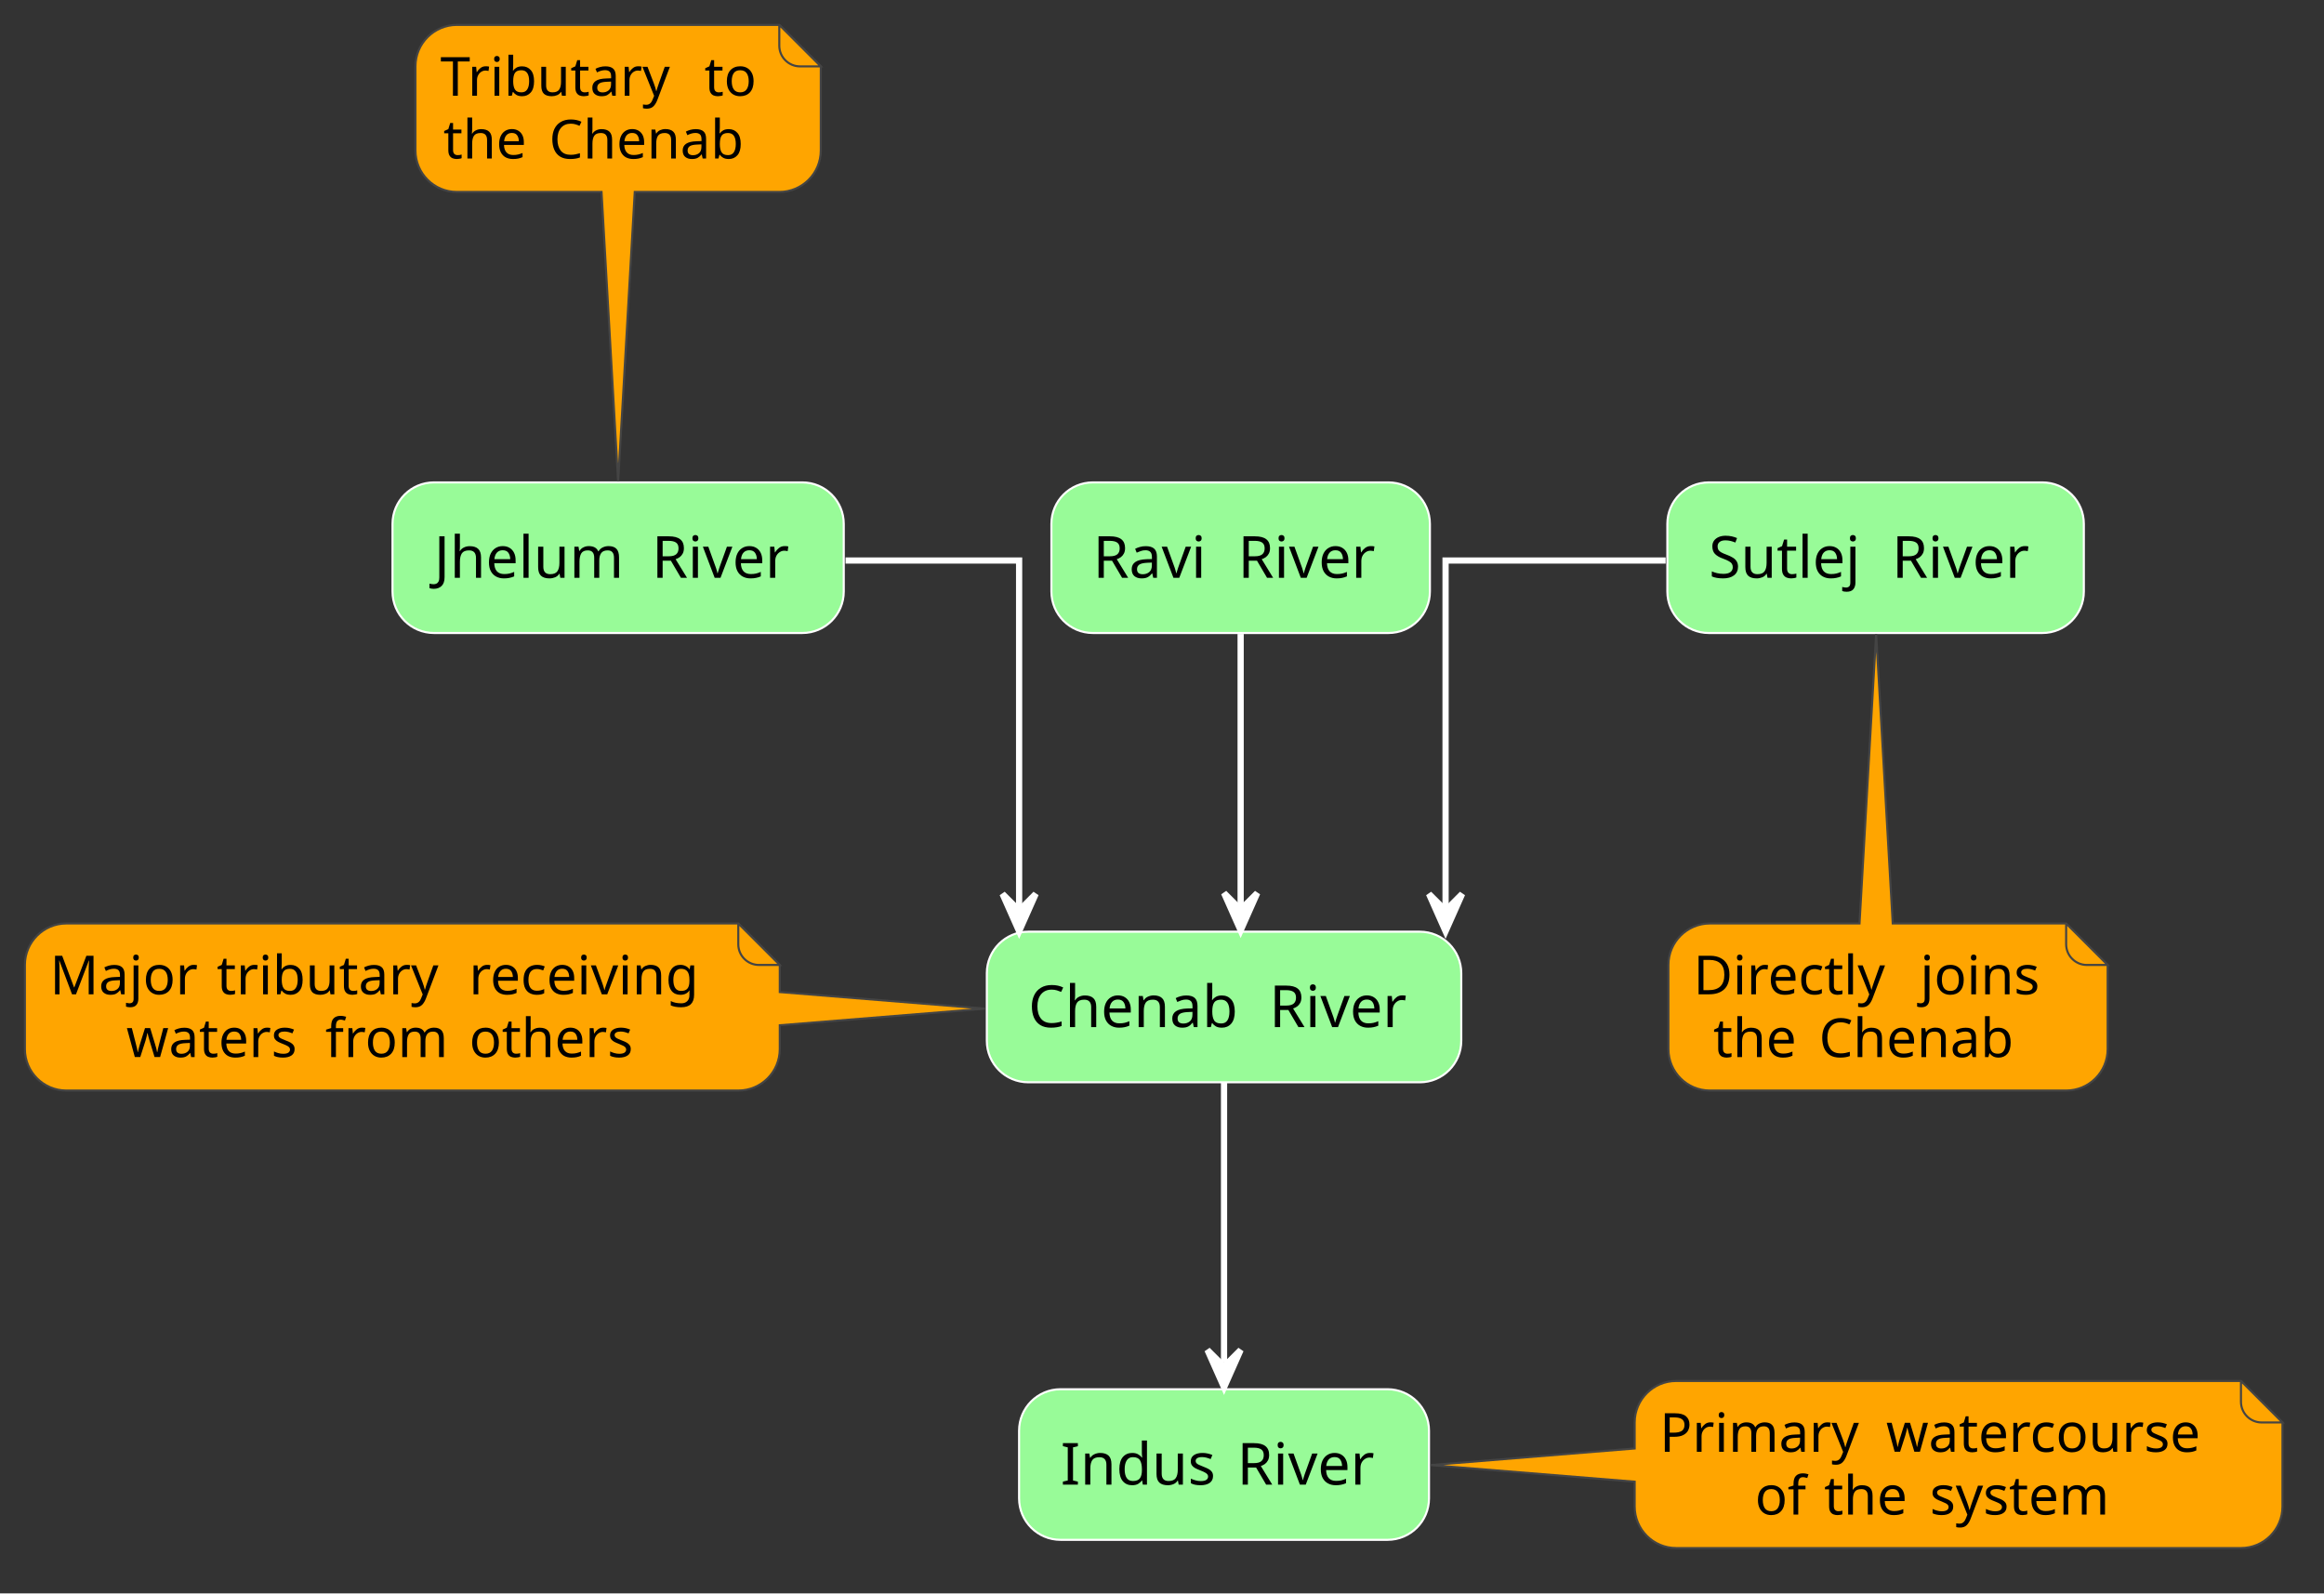
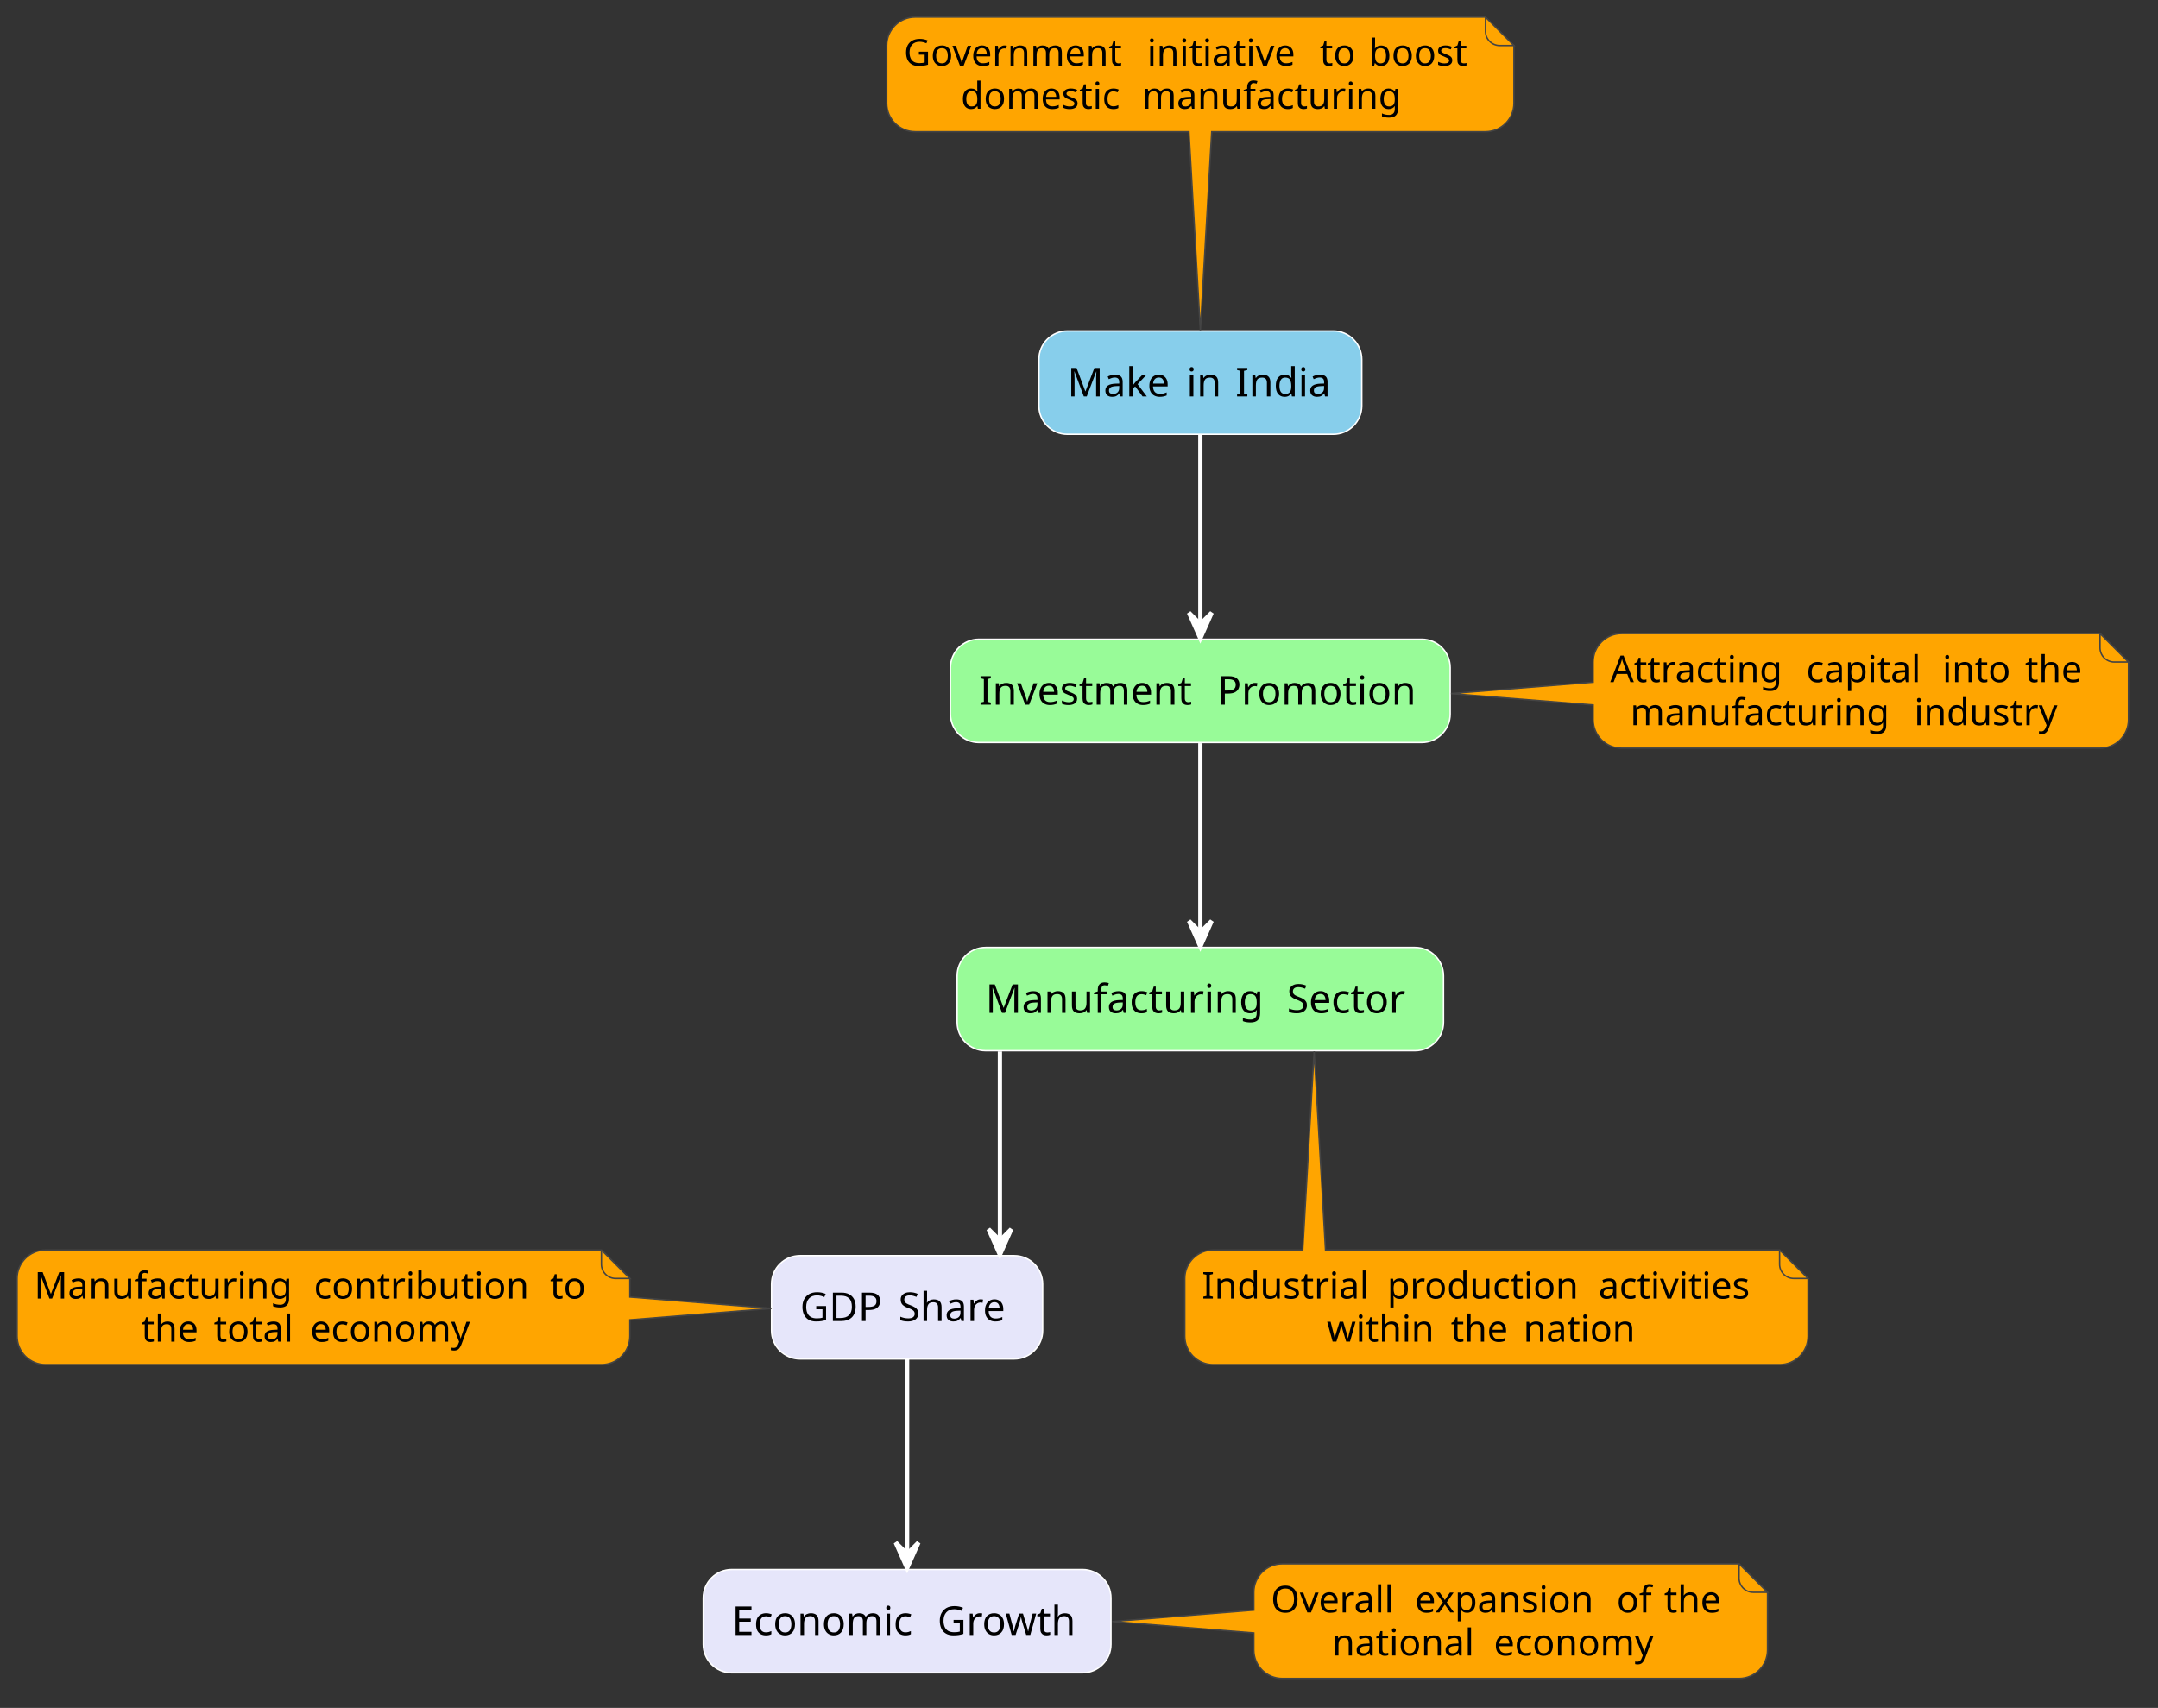
- <svg xmlns="http://www.w3.org/2000/svg" contentStyleType="text/css" data-diagram-type="CLASS" height="384px" preserveAspectRatio="none" style="width:560px;height:384px;background:#333333;" version="1.1" viewBox="0 0 560 384" width="560px" zoomAndPan="magnify">
+ <svg xmlns="http://www.w3.org/2000/svg" contentStyleType="text/css" data-diagram-type="CLASS" height="600px" preserveAspectRatio="none" style="width:758px;height:600px;background:#333333;" version="1.1" viewBox="0 0 758 600" width="758px" zoomAndPan="magnify">
  <defs />
  <g>
-     <rect fill="#333333" height="384" style="stroke:none;stroke-width:1;" width="560" x="0" y="0" />
-     <g class="entity" data-entity="Indus River" data-source-line="23" data-uid="ent0002" id="entity_Indus River">
-       <rect fill="#98FB98" height="36.297" rx="10" ry="10" style="stroke:#FFFFFF;stroke-width:0.5;" width="98.777" x="245.56" y="334.81" />
-       <text fill="#000000" font-family="Sans-Serif" font-size="14" lengthAdjust="spacing" textLength="38.056" x="255.56" y="357.805">Indus</text>
-       <text fill="#000000" font-family="Sans-Serif" font-size="14" lengthAdjust="spacing" textLength="4.45" x="293.616" y="357.805"> </text>
-       <text fill="#000000" font-family="Sans-Serif" font-size="14" lengthAdjust="spacing" textLength="36.272" x="298.066" y="357.805">River</text>
+     <rect fill="#333333" height="600" style="stroke:none;stroke-width:1;" width="758" x="0" y="0" />
+     <g class="entity" data-entity="Make in India" data-source-line="23" data-uid="ent0002" id="entity_Make in India">
+       <rect fill="#87CEEB" height="36.297" rx="10" ry="10" style="stroke:#FFFFFF;stroke-width:0.5;" width="113.399" x="364.92" y="116.27" />
+       <text fill="#000000" font-family="Sans-Serif" font-size="14" lengthAdjust="spacing" textLength="37.379" x="374.92" y="139.265">Make</text>
+       <text fill="#000000" font-family="Sans-Serif" font-size="14" lengthAdjust="spacing" textLength="4.45" x="412.299" y="139.265"> </text>
+       <text fill="#000000" font-family="Sans-Serif" font-size="14" lengthAdjust="spacing" textLength="12.763" x="416.749" y="139.265">in</text>
+       <text fill="#000000" font-family="Sans-Serif" font-size="14" lengthAdjust="spacing" textLength="4.45" x="429.512" y="139.265"> </text>
+       <text fill="#000000" font-family="Sans-Serif" font-size="14" lengthAdjust="spacing" textLength="34.357" x="433.962" y="139.265">India</text>
    </g>
-     <g class="entity" data-entity="Chenab River" data-source-line="24" data-uid="ent0003" id="entity_Chenab River">
-       <rect fill="#98FB98" height="36.297" rx="10" ry="10" style="stroke:#FFFFFF;stroke-width:0.5;" width="114.322" x="237.79" y="224.54" />
-       <text fill="#000000" font-family="Sans-Serif" font-size="14" lengthAdjust="spacing" textLength="53.601" x="247.79" y="247.535">Chenab</text>
-       <text fill="#000000" font-family="Sans-Serif" font-size="14" lengthAdjust="spacing" textLength="4.45" x="301.391" y="247.535"> </text>
-       <text fill="#000000" font-family="Sans-Serif" font-size="14" lengthAdjust="spacing" textLength="36.272" x="305.841" y="247.535">River</text>
+     <g class="entity" data-entity="Investment Promotion" data-source-line="24" data-uid="ent0003" id="entity_Investment Promotion">
+       <rect fill="#98FB98" height="36.297" rx="10" ry="10" style="stroke:#FFFFFF;stroke-width:0.5;" width="175.531" x="333.85" y="224.55" />
+       <text fill="#000000" font-family="Sans-Serif" font-size="14" lengthAdjust="spacing" textLength="79.297" x="343.85" y="247.545">Investment</text>
+       <text fill="#000000" font-family="Sans-Serif" font-size="14" lengthAdjust="spacing" textLength="4.45" x="423.147" y="247.545"> </text>
+       <text fill="#000000" font-family="Sans-Serif" font-size="14" lengthAdjust="spacing" textLength="71.784" x="427.597" y="247.545">Promotion</text>
    </g>
-     <g class="entity" data-entity="Jhelum River" data-source-line="25" data-uid="ent0004" id="entity_Jhelum River">
-       <rect fill="#98FB98" height="36.297" rx="10" ry="10" style="stroke:#FFFFFF;stroke-width:0.5;" width="108.737" x="94.58" y="116.26" />
-       <text fill="#000000" font-family="Sans-Serif" font-size="14" lengthAdjust="spacing" textLength="48.016" x="104.58" y="139.255">Jhelum</text>
-       <text fill="#000000" font-family="Sans-Serif" font-size="14" lengthAdjust="spacing" textLength="4.45" x="152.596" y="139.255"> </text>
-       <text fill="#000000" font-family="Sans-Serif" font-size="14" lengthAdjust="spacing" textLength="36.272" x="157.046" y="139.255">River</text>
+     <g class="entity" data-entity="Manufacturing Sector" data-source-line="25" data-uid="ent0004" id="entity_Manufacturing Sector">
+       <rect fill="#98FB98" height="36.297" rx="10" ry="10" style="stroke:#FFFFFF;stroke-width:0.5;" width="170.835" x="336.2" y="332.83" />
+       <text fill="#000000" font-family="Sans-Serif" font-size="14" lengthAdjust="spacing" textLength="101.377" x="346.2" y="355.825">Manufacturing</text>
+       <text fill="#000000" font-family="Sans-Serif" font-size="14" lengthAdjust="spacing" textLength="4.45" x="447.577" y="355.825"> </text>
+       <text fill="#000000" font-family="Sans-Serif" font-size="14" lengthAdjust="spacing" textLength="45.008" x="452.027" y="355.825">Sector</text>
    </g>
-     <g class="entity" data-entity="Ravi River" data-source-line="26" data-uid="ent0005" id="entity_Ravi River">
-       <rect fill="#98FB98" height="36.297" rx="10" ry="10" style="stroke:#FFFFFF;stroke-width:0.5;" width="91.203" x="253.35" y="116.26" />
-       <text fill="#000000" font-family="Sans-Serif" font-size="14" lengthAdjust="spacing" textLength="30.481" x="263.35" y="139.255">Ravi</text>
-       <text fill="#000000" font-family="Sans-Serif" font-size="14" lengthAdjust="spacing" textLength="4.45" x="293.831" y="139.255"> </text>
-       <text fill="#000000" font-family="Sans-Serif" font-size="14" lengthAdjust="spacing" textLength="36.272" x="298.282" y="139.255">River</text>
+     <g class="entity" data-entity="GDP Share" data-source-line="26" data-uid="ent0005" id="entity_GDP Share">
+       <rect fill="#E6E6FA" height="36.297" rx="10" ry="10" style="stroke:#FFFFFF;stroke-width:0.5;" width="95.23" x="271" y="441.11" />
+       <text fill="#000000" font-family="Sans-Serif" font-size="14" lengthAdjust="spacing" textLength="30.071" x="281" y="464.105">GDP</text>
+       <text fill="#000000" font-family="Sans-Serif" font-size="14" lengthAdjust="spacing" textLength="4.45" x="311.071" y="464.105"> </text>
+       <text fill="#000000" font-family="Sans-Serif" font-size="14" lengthAdjust="spacing" textLength="40.708" x="315.522" y="464.105">Share</text>
    </g>
-     <g class="entity" data-entity="Sutlej River" data-source-line="27" data-uid="ent0006" id="entity_Sutlej River">
-       <rect fill="#98FB98" height="36.297" rx="10" ry="10" style="stroke:#FFFFFF;stroke-width:0.5;" width="100.363" x="401.77" y="116.26" />
-       <text fill="#000000" font-family="Sans-Serif" font-size="14" lengthAdjust="spacing" textLength="39.642" x="411.77" y="139.255">Sutlej</text>
-       <text fill="#000000" font-family="Sans-Serif" font-size="14" lengthAdjust="spacing" textLength="4.45" x="451.412" y="139.255"> </text>
-       <text fill="#000000" font-family="Sans-Serif" font-size="14" lengthAdjust="spacing" textLength="36.272" x="455.862" y="139.255">River</text>
+     <g class="entity" data-entity="Economic Growth" data-source-line="27" data-uid="ent0006" id="entity_Economic Growth">
+       <rect fill="#E6E6FA" height="36.297" rx="10" ry="10" style="stroke:#FFFFFF;stroke-width:0.5;" width="143.204" x="247.02" y="551.38" />
+       <text fill="#000000" font-family="Sans-Serif" font-size="14" lengthAdjust="spacing" textLength="67.772" x="257.02" y="574.375">Economic</text>
+       <text fill="#000000" font-family="Sans-Serif" font-size="14" lengthAdjust="spacing" textLength="4.45" x="324.791" y="574.375"> </text>
+       <text fill="#000000" font-family="Sans-Serif" font-size="14" lengthAdjust="spacing" textLength="50.982" x="329.242" y="574.375">Growth</text>
    </g>
    <g class="entity" data-entity="GMN11" data-source-line="37" data-uid="ent0012" id="entity_GMN11">
-       <path d="M393.9,342.82 L393.9,349.09 L344.73,353.09 L393.9,357.09 L393.9,363.086 A10,10 0 0 0 403.9,373.086 L539.991,373.086 A10,10 0 0 0 549.991,363.086 L549.991,342.82 L539.991,332.82 L403.9,332.82 A10,10 0 0 0 393.9,342.82" fill="#FFA500" style="stroke:#444444;stroke-width:0.5;" />
-       <path d="M539.991,332.82 L539.991,337.82 A5,5 0 0 0 544.991,342.82 L549.991,342.82 L539.991,332.82" fill="#FFA500" style="stroke:#444444;stroke-width:0.5;" />
-       <text fill="#000000" font-family="Sans-Serif" font-size="13" lengthAdjust="spacing" textLength="50.464" x="399.9" y="349.887">Primary</text>
-       <text fill="#000000" font-family="Sans-Serif" font-size="13" lengthAdjust="spacing" textLength="4.132" x="450.364" y="349.887"> </text>
-       <text fill="#000000" font-family="Sans-Serif" font-size="13" lengthAdjust="spacing" textLength="80.495" x="454.496" y="349.887">watercourse</text>
-       <text fill="#000000" font-family="Sans-Serif" font-size="13" lengthAdjust="spacing" textLength="12.53" x="422.882" y="365.02">of</text>
-       <text fill="#000000" font-family="Sans-Serif" font-size="13" lengthAdjust="spacing" textLength="4.132" x="435.412" y="365.02"> </text>
-       <text fill="#000000" font-family="Sans-Serif" font-size="13" lengthAdjust="spacing" textLength="21.334" x="439.544" y="365.02">the</text>
-       <text fill="#000000" font-family="Sans-Serif" font-size="13" lengthAdjust="spacing" textLength="4.132" x="460.879" y="365.02"> </text>
-       <text fill="#000000" font-family="Sans-Serif" font-size="13" lengthAdjust="spacing" textLength="46.998" x="465.011" y="365.02">system</text>
+       <path d="M311.46,16 L311.46,36.266 A10,10 0 0 0 321.46,46.266 L417.62,46.266 L421.62,116.04 L425.62,46.266 L521.776,46.266 A10,10 0 0 0 531.776,36.266 L531.776,16 L521.776,6 L321.46,6 A10,10 0 0 0 311.46,16" fill="#FFA500" style="stroke:#444444;stroke-width:0.5;" />
+       <path d="M521.776,6 L521.776,11 A5,5 0 0 0 526.776,16 L531.776,16 L521.776,6" fill="#FFA500" style="stroke:#444444;stroke-width:0.5;" />
+       <text fill="#000000" font-family="Sans-Serif" font-size="13" lengthAdjust="spacing" textLength="81.301" x="317.46" y="23.067">Government</text>
+       <text fill="#000000" font-family="Sans-Serif" font-size="13" lengthAdjust="spacing" textLength="4.132" x="398.761" y="23.067"> </text>
+       <text fill="#000000" font-family="Sans-Serif" font-size="13" lengthAdjust="spacing" textLength="56.539" x="402.893" y="23.067">initiative</text>
+       <text fill="#000000" font-family="Sans-Serif" font-size="13" lengthAdjust="spacing" textLength="4.132" x="459.432" y="23.067"> </text>
+       <text fill="#000000" font-family="Sans-Serif" font-size="13" lengthAdjust="spacing" textLength="13.051" x="463.564" y="23.067">to</text>
+       <text fill="#000000" font-family="Sans-Serif" font-size="13" lengthAdjust="spacing" textLength="4.132" x="476.615" y="23.067"> </text>
+       <text fill="#000000" font-family="Sans-Serif" font-size="13" lengthAdjust="spacing" textLength="36.029" x="480.747" y="23.067">boost</text>
+       <text fill="#000000" font-family="Sans-Serif" font-size="13" lengthAdjust="spacing" textLength="59.497" x="337.512" y="38.2">domestic</text>
+       <text fill="#000000" font-family="Sans-Serif" font-size="13" lengthAdjust="spacing" textLength="4.132" x="397.009" y="38.2"> </text>
+       <text fill="#000000" font-family="Sans-Serif" font-size="13" lengthAdjust="spacing" textLength="95.583" x="401.141" y="38.2">manufacturing</text>
    </g>
    <g class="entity" data-entity="GMN14" data-source-line="42" data-uid="ent0015" id="entity_GMN14">
-       <path d="M6,232.56 L6,252.826 A10,10 0 0 0 16,262.826 L177.9,262.826 A10,10 0 0 0 187.9,252.826 L187.9,247.09 L237.33,243.09 L187.9,239.09 L187.9,232.56 L177.9,222.56 L16,222.56 A10,10 0 0 0 6,232.56" fill="#FFA500" style="stroke:#444444;stroke-width:0.5;" />
-       <path d="M177.9,222.56 L177.9,227.56 A5,5 0 0 0 182.9,232.56 L187.9,232.56 L177.9,222.56" fill="#FFA500" style="stroke:#444444;stroke-width:0.5;" />
-       <text fill="#000000" font-family="Sans-Serif" font-size="13" lengthAdjust="spacing" textLength="36.093" x="12" y="239.627">Major</text>
-       <text fill="#000000" font-family="Sans-Serif" font-size="13" lengthAdjust="spacing" textLength="4.132" x="48.093" y="239.627"> </text>
-       <text fill="#000000" font-family="Sans-Serif" font-size="13" lengthAdjust="spacing" textLength="56.647" x="52.225" y="239.627">tributary</text>
-       <text fill="#000000" font-family="Sans-Serif" font-size="13" lengthAdjust="spacing" textLength="4.132" x="108.872" y="239.627"> </text>
-       <text fill="#000000" font-family="Sans-Serif" font-size="13" lengthAdjust="spacing" textLength="59.897" x="113.004" y="239.627">receiving</text>
-       <text fill="#000000" font-family="Sans-Serif" font-size="13" lengthAdjust="spacing" textLength="43.812" x="30.44" y="254.76">waters</text>
-       <text fill="#000000" font-family="Sans-Serif" font-size="13" lengthAdjust="spacing" textLength="4.132" x="74.251" y="254.76"> </text>
-       <text fill="#000000" font-family="Sans-Serif" font-size="13" lengthAdjust="spacing" textLength="30.539" x="78.384" y="254.76">from</text>
-       <text fill="#000000" font-family="Sans-Serif" font-size="13" lengthAdjust="spacing" textLength="4.132" x="108.922" y="254.76"> </text>
-       <text fill="#000000" font-family="Sans-Serif" font-size="13" lengthAdjust="spacing" textLength="41.406" x="113.055" y="254.76">others</text>
+       <path d="M559.6,232.57 L559.6,239.66 L509.66,243.66 L559.6,247.66 L559.6,252.836 A10,10 0 0 0 569.6,262.836 L737.632,262.836 A10,10 0 0 0 747.632,252.836 L747.632,232.57 L737.632,222.57 L569.6,222.57 A10,10 0 0 0 559.6,232.57" fill="#FFA500" style="stroke:#444444;stroke-width:0.5;" />
+       <path d="M737.632,222.57 L737.632,227.57 A5,5 0 0 0 742.632,232.57 L747.632,232.57 L737.632,222.57" fill="#FFA500" style="stroke:#444444;stroke-width:0.5;" />
+       <text fill="#000000" font-family="Sans-Serif" font-size="13" lengthAdjust="spacing" textLength="64.746" x="565.6" y="239.637">Attracting</text>
+       <text fill="#000000" font-family="Sans-Serif" font-size="13" lengthAdjust="spacing" textLength="4.132" x="630.346" y="239.637"> </text>
+       <text fill="#000000" font-family="Sans-Serif" font-size="13" lengthAdjust="spacing" textLength="43.653" x="634.478" y="239.637">capital</text>
+       <text fill="#000000" font-family="Sans-Serif" font-size="13" lengthAdjust="spacing" textLength="4.132" x="678.131" y="239.637"> </text>
+       <text fill="#000000" font-family="Sans-Serif" font-size="13" lengthAdjust="spacing" textLength="24.902" x="682.264" y="239.637">into</text>
+       <text fill="#000000" font-family="Sans-Serif" font-size="13" lengthAdjust="spacing" textLength="4.132" x="707.165" y="239.637"> </text>
+       <text fill="#000000" font-family="Sans-Serif" font-size="13" lengthAdjust="spacing" textLength="21.334" x="711.298" y="239.637">the</text>
+       <text fill="#000000" font-family="Sans-Serif" font-size="13" lengthAdjust="spacing" textLength="95.583" x="572.633" y="254.77">manufacturing</text>
+       <text fill="#000000" font-family="Sans-Serif" font-size="13" lengthAdjust="spacing" textLength="4.132" x="668.216" y="254.77"> </text>
+       <text fill="#000000" font-family="Sans-Serif" font-size="13" lengthAdjust="spacing" textLength="53.251" x="672.348" y="254.77">industry</text>
    </g>
    <g class="entity" data-entity="GMN17" data-source-line="47" data-uid="ent0018" id="entity_GMN17">
-       <path d="M100.11,16 L100.11,36.266 A10,10 0 0 0 110.11,46.266 L144.95,46.266 L148.95,116.03 L152.95,46.266 L187.783,46.266 A10,10 0 0 0 197.783,36.266 L197.783,16 L187.783,6 L110.11,6 A10,10 0 0 0 100.11,16" fill="#FFA500" style="stroke:#444444;stroke-width:0.5;" />
-       <path d="M187.783,6 L187.783,11 A5,5 0 0 0 192.783,16 L197.783,16 L187.783,6" fill="#FFA500" style="stroke:#444444;stroke-width:0.5;" />
-       <text fill="#000000" font-family="Sans-Serif" font-size="13" lengthAdjust="spacing" textLength="59.49" x="106.11" y="23.067">Tributary</text>
-       <text fill="#000000" font-family="Sans-Serif" font-size="13" lengthAdjust="spacing" textLength="4.132" x="165.6" y="23.067"> </text>
-       <text fill="#000000" font-family="Sans-Serif" font-size="13" lengthAdjust="spacing" textLength="13.051" x="169.733" y="23.067">to</text>
-       <text fill="#000000" font-family="Sans-Serif" font-size="13" lengthAdjust="spacing" textLength="21.334" x="106.827" y="38.2">the</text>
-       <text fill="#000000" font-family="Sans-Serif" font-size="13" lengthAdjust="spacing" textLength="4.132" x="128.162" y="38.2"> </text>
-       <text fill="#000000" font-family="Sans-Serif" font-size="13" lengthAdjust="spacing" textLength="49.772" x="132.294" y="38.2">Chenab</text>
+       <path d="M416.15,449.13 L416.15,469.396 A10,10 0 0 0 426.15,479.396 L625.083,479.396 A10,10 0 0 0 635.083,469.396 L635.083,449.13 L625.083,439.13 L465.59,439.13 L461.59,369.35 L457.59,439.13 L426.15,439.13 A10,10 0 0 0 416.15,449.13" fill="#FFA500" style="stroke:#444444;stroke-width:0.5;" />
+       <path d="M625.083,439.13 L625.083,444.13 A5,5 0 0 0 630.083,449.13 L635.083,449.13 L625.083,439.13" fill="#FFA500" style="stroke:#444444;stroke-width:0.5;" />
+       <text fill="#000000" font-family="Sans-Serif" font-size="13" lengthAdjust="spacing" textLength="60.969" x="422.15" y="456.197">Industrial</text>
+       <text fill="#000000" font-family="Sans-Serif" font-size="13" lengthAdjust="spacing" textLength="4.132" x="483.119" y="456.197"> </text>
+       <text fill="#000000" font-family="Sans-Serif" font-size="13" lengthAdjust="spacing" textLength="70.091" x="487.252" y="456.197">production</text>
+       <text fill="#000000" font-family="Sans-Serif" font-size="13" lengthAdjust="spacing" textLength="4.132" x="557.342" y="456.197"> </text>
+       <text fill="#000000" font-family="Sans-Serif" font-size="13" lengthAdjust="spacing" textLength="58.608" x="561.475" y="456.197">activities</text>
+       <text fill="#000000" font-family="Sans-Serif" font-size="13" lengthAdjust="spacing" textLength="39.432" x="466.047" y="471.33">within</text>
+       <text fill="#000000" font-family="Sans-Serif" font-size="13" lengthAdjust="spacing" textLength="4.132" x="505.479" y="471.33"> </text>
+       <text fill="#000000" font-family="Sans-Serif" font-size="13" lengthAdjust="spacing" textLength="21.334" x="509.611" y="471.33">the</text>
+       <text fill="#000000" font-family="Sans-Serif" font-size="13" lengthAdjust="spacing" textLength="4.132" x="530.946" y="471.33"> </text>
+       <text fill="#000000" font-family="Sans-Serif" font-size="13" lengthAdjust="spacing" textLength="41.107" x="535.078" y="471.33">nation</text>
    </g>
    <g class="entity" data-entity="GMN20" data-source-line="52" data-uid="ent0021" id="entity_GMN20">
-       <path d="M402.03,232.56 L402.03,252.826 A10,10 0 0 0 412.03,262.826 L497.866,262.826 A10,10 0 0 0 507.866,252.826 L507.866,232.56 L497.866,222.56 L456.08,222.56 L452.08,152.78 L448.08,222.56 L412.03,222.56 A10,10 0 0 0 402.03,232.56" fill="#FFA500" style="stroke:#444444;stroke-width:0.5;" />
-       <path d="M497.866,222.56 L497.866,227.56 A5,5 0 0 0 502.866,232.56 L507.866,232.56 L497.866,222.56" fill="#FFA500" style="stroke:#444444;stroke-width:0.5;" />
-       <text fill="#000000" font-family="Sans-Serif" font-size="13" lengthAdjust="spacing" textLength="50.515" x="408.03" y="239.627">Directly</text>
-       <text fill="#000000" font-family="Sans-Serif" font-size="13" lengthAdjust="spacing" textLength="4.132" x="458.545" y="239.627"> </text>
-       <text fill="#000000" font-family="Sans-Serif" font-size="13" lengthAdjust="spacing" textLength="30.189" x="462.677" y="239.627">joins</text>
-       <text fill="#000000" font-family="Sans-Serif" font-size="13" lengthAdjust="spacing" textLength="21.334" x="412.829" y="254.76">the</text>
-       <text fill="#000000" font-family="Sans-Serif" font-size="13" lengthAdjust="spacing" textLength="4.132" x="434.163" y="254.76"> </text>
-       <text fill="#000000" font-family="Sans-Serif" font-size="13" lengthAdjust="spacing" textLength="49.772" x="438.296" y="254.76">Chenab</text>
+       <path d="M6,449.13 L6,469.396 A10,10 0 0 0 16,479.396 L211.238,479.396 A10,10 0 0 0 221.238,469.396 L221.238,463.66 L270.99,459.66 L221.238,455.66 L221.238,449.13 L211.238,439.13 L16,439.13 A10,10 0 0 0 6,449.13" fill="#FFA500" style="stroke:#444444;stroke-width:0.5;" />
+       <path d="M211.238,439.13 L211.238,444.13 A5,5 0 0 0 216.238,449.13 L221.238,449.13 L211.238,439.13" fill="#FFA500" style="stroke:#444444;stroke-width:0.5;" />
+       <text fill="#000000" font-family="Sans-Serif" font-size="13" lengthAdjust="spacing" textLength="94.136" x="12" y="456.197">Manufacturing</text>
+       <text fill="#000000" font-family="Sans-Serif" font-size="13" lengthAdjust="spacing" textLength="4.132" x="106.136" y="456.197"> </text>
+       <text fill="#000000" font-family="Sans-Serif" font-size="13" lengthAdjust="spacing" textLength="78.787" x="110.268" y="456.197">contribution</text>
+       <text fill="#000000" font-family="Sans-Serif" font-size="13" lengthAdjust="spacing" textLength="4.132" x="189.055" y="456.197"> </text>
+       <text fill="#000000" font-family="Sans-Serif" font-size="13" lengthAdjust="spacing" textLength="13.051" x="193.188" y="456.197">to</text>
+       <text fill="#000000" font-family="Sans-Serif" font-size="13" lengthAdjust="spacing" textLength="21.334" x="49.632" y="471.33">the</text>
+       <text fill="#000000" font-family="Sans-Serif" font-size="13" lengthAdjust="spacing" textLength="4.132" x="70.967" y="471.33"> </text>
+       <text fill="#000000" font-family="Sans-Serif" font-size="13" lengthAdjust="spacing" textLength="29.726" x="75.099" y="471.33">total</text>
+       <text fill="#000000" font-family="Sans-Serif" font-size="13" lengthAdjust="spacing" textLength="4.132" x="104.825" y="471.33"> </text>
+       <text fill="#000000" font-family="Sans-Serif" font-size="13" lengthAdjust="spacing" textLength="59.649" x="108.957" y="471.33">economy</text>
    </g>
-     <g class="link" data-entity-1="Jhelum River" data-entity-2="Chenab River" data-source-line="30" data-uid="lnk7" id="link_Jhelum River_Chenab River">
-       <path codeLine="30" d="M203.75,135.09 C225.56,135.09 245.57,135.09 245.57,135.09 C245.57,135.09 245.57,187.74 245.57,218.44" fill="none" id="Jhelum River-to-Chenab River" style="stroke:#FFFFFF;stroke-width:1.5;" />
-       <polygon fill="#FFFFFF" points="245.57,224.44,249.57,215.44,245.57,219.44,241.57,215.44,245.57,224.44" style="stroke:#FFFFFF;stroke-width:1.5;" />
+     <g class="entity" data-entity="GMN23" data-source-line="57" data-uid="ent0024" id="entity_GMN23">
+       <path d="M440.4,559.39 L440.4,565.66 L390.69,569.66 L440.4,573.66 L440.4,579.656 A10,10 0 0 0 450.4,589.656 L610.847,589.656 A10,10 0 0 0 620.847,579.656 L620.847,559.39 L610.847,549.39 L450.4,549.39 A10,10 0 0 0 440.4,559.39" fill="#FFA500" style="stroke:#444444;stroke-width:0.5;" />
+       <path d="M610.847,549.39 L610.847,554.39 A5,5 0 0 0 615.847,559.39 L620.847,559.39 L610.847,549.39" fill="#FFA500" style="stroke:#444444;stroke-width:0.5;" />
+       <text fill="#000000" font-family="Sans-Serif" font-size="13" lengthAdjust="spacing" textLength="46.459" x="446.4" y="566.457">Overall</text>
+       <text fill="#000000" font-family="Sans-Serif" font-size="13" lengthAdjust="spacing" textLength="4.132" x="492.858" y="566.457"> </text>
+       <text fill="#000000" font-family="Sans-Serif" font-size="13" lengthAdjust="spacing" textLength="66.727" x="496.991" y="566.457">expansion</text>
+       <text fill="#000000" font-family="Sans-Serif" font-size="13" lengthAdjust="spacing" textLength="4.132" x="563.717" y="566.457"> </text>
+       <text fill="#000000" font-family="Sans-Serif" font-size="13" lengthAdjust="spacing" textLength="12.53" x="567.85" y="566.457">of</text>
+       <text fill="#000000" font-family="Sans-Serif" font-size="13" lengthAdjust="spacing" textLength="4.132" x="580.38" y="566.457"> </text>
+       <text fill="#000000" font-family="Sans-Serif" font-size="13" lengthAdjust="spacing" textLength="21.334" x="584.512" y="566.457">the</text>
+       <text fill="#000000" font-family="Sans-Serif" font-size="13" lengthAdjust="spacing" textLength="52.685" x="467.89" y="581.59">national</text>
+       <text fill="#000000" font-family="Sans-Serif" font-size="13" lengthAdjust="spacing" textLength="4.132" x="520.576" y="581.59"> </text>
+       <text fill="#000000" font-family="Sans-Serif" font-size="13" lengthAdjust="spacing" textLength="59.649" x="524.708" y="581.59">economy</text>
    </g>
-     <g class="link" data-entity-1="Ravi River" data-entity-2="Chenab River" data-source-line="31" data-uid="lnk8" id="link_Ravi River_Chenab River">
-       <path codeLine="31" d="M298.95,152.78 C298.95,172.69 298.95,198.29 298.95,218.23" fill="none" id="Ravi River-to-Chenab River" style="stroke:#FFFFFF;stroke-width:1.5;" />
-       <polygon fill="#FFFFFF" points="298.95,224.23,302.95,215.23,298.95,219.23,294.95,215.23,298.95,224.23" style="stroke:#FFFFFF;stroke-width:1.5;" />
+     <g class="link" data-entity-1="Make in India" data-entity-2="Investment Promotion" data-source-line="30" data-uid="lnk7" id="link_Make in India_Investment Promotion">
+       <path codeLine="30" d="M421.62,152.79 C421.62,172.7 421.62,198.29 421.62,218.24" fill="none" id="Make in India-to-Investment Promotion" style="stroke:#FFFFFF;stroke-width:1.5;" />
+       <polygon fill="#FFFFFF" points="421.62,224.24,425.62,215.24,421.62,219.24,417.62,215.24,421.62,224.24" style="stroke:#FFFFFF;stroke-width:1.5;" />
    </g>
-     <g class="link" data-entity-1="Sutlej River" data-entity-2="Chenab River" data-source-line="32" data-uid="lnk9" id="link_Sutlej River_Chenab River">
-       <path codeLine="32" d="M401.36,135.09 C375.05,135.09 348.33,135.09 348.33,135.09 C348.33,135.09 348.33,187.74 348.33,218.44" fill="none" id="Sutlej River-to-Chenab River" style="stroke:#FFFFFF;stroke-width:1.5;" />
-       <polygon fill="#FFFFFF" points="348.33,224.44,352.33,215.44,348.33,219.44,344.33,215.44,348.33,224.44" style="stroke:#FFFFFF;stroke-width:1.5;" />
+     <g class="link" data-entity-1="Investment Promotion" data-entity-2="Manufacturing Sector" data-source-line="31" data-uid="lnk8" id="link_Investment Promotion_Manufacturing Sector">
+       <path codeLine="31" d="M421.62,261.07 C421.62,280.98 421.62,306.57 421.62,326.52" fill="none" id="Investment Promotion-to-Manufacturing Sector" style="stroke:#FFFFFF;stroke-width:1.5;" />
+       <polygon fill="#FFFFFF" points="421.62,332.52,425.62,323.52,421.62,327.52,417.62,323.52,421.62,332.52" style="stroke:#FFFFFF;stroke-width:1.5;" />
    </g>
-     <g class="link" data-entity-1="Chenab River" data-entity-2="Indus River" data-source-line="33" data-uid="lnk10" id="link_Chenab River_Indus River">
-       <path codeLine="33" d="M294.95,260.9 C294.95,281.21 294.95,307.89 294.95,328.35" fill="none" id="Chenab River-to-Indus River" style="stroke:#FFFFFF;stroke-width:1.5;" />
-       <polygon fill="#FFFFFF" points="294.95,334.35,298.95,325.35,294.95,329.35,290.95,325.35,294.95,334.35" style="stroke:#FFFFFF;stroke-width:1.5;" />
+     <g class="link" data-entity-1="Manufacturing Sector" data-entity-2="GDP Share" data-source-line="32" data-uid="lnk9" id="link_Manufacturing Sector_GDP Share">
+       <path codeLine="32" d="M351.22,369.35 C351.22,389.26 351.22,414.86 351.22,434.8" fill="none" id="Manufacturing Sector-to-GDP Share" style="stroke:#FFFFFF;stroke-width:1.5;" />
+       <polygon fill="#FFFFFF" points="351.22,440.8,355.22,431.8,351.22,435.8,347.22,431.8,351.22,440.8" style="stroke:#FFFFFF;stroke-width:1.5;" />
+     </g>
+     <g class="link" data-entity-1="GDP Share" data-entity-2="Economic Growth" data-source-line="33" data-uid="lnk10" id="link_GDP Share_Economic Growth">
+       <path codeLine="33" d="M318.62,477.47 C318.62,497.78 318.62,524.46 318.62,544.92" fill="none" id="GDP Share-to-Economic Growth" style="stroke:#FFFFFF;stroke-width:1.5;" />
+       <polygon fill="#FFFFFF" points="318.62,550.92,322.62,541.92,318.62,545.92,314.62,541.92,318.62,550.92" style="stroke:#FFFFFF;stroke-width:1.5;" />
    </g>
  </g>
</svg>
